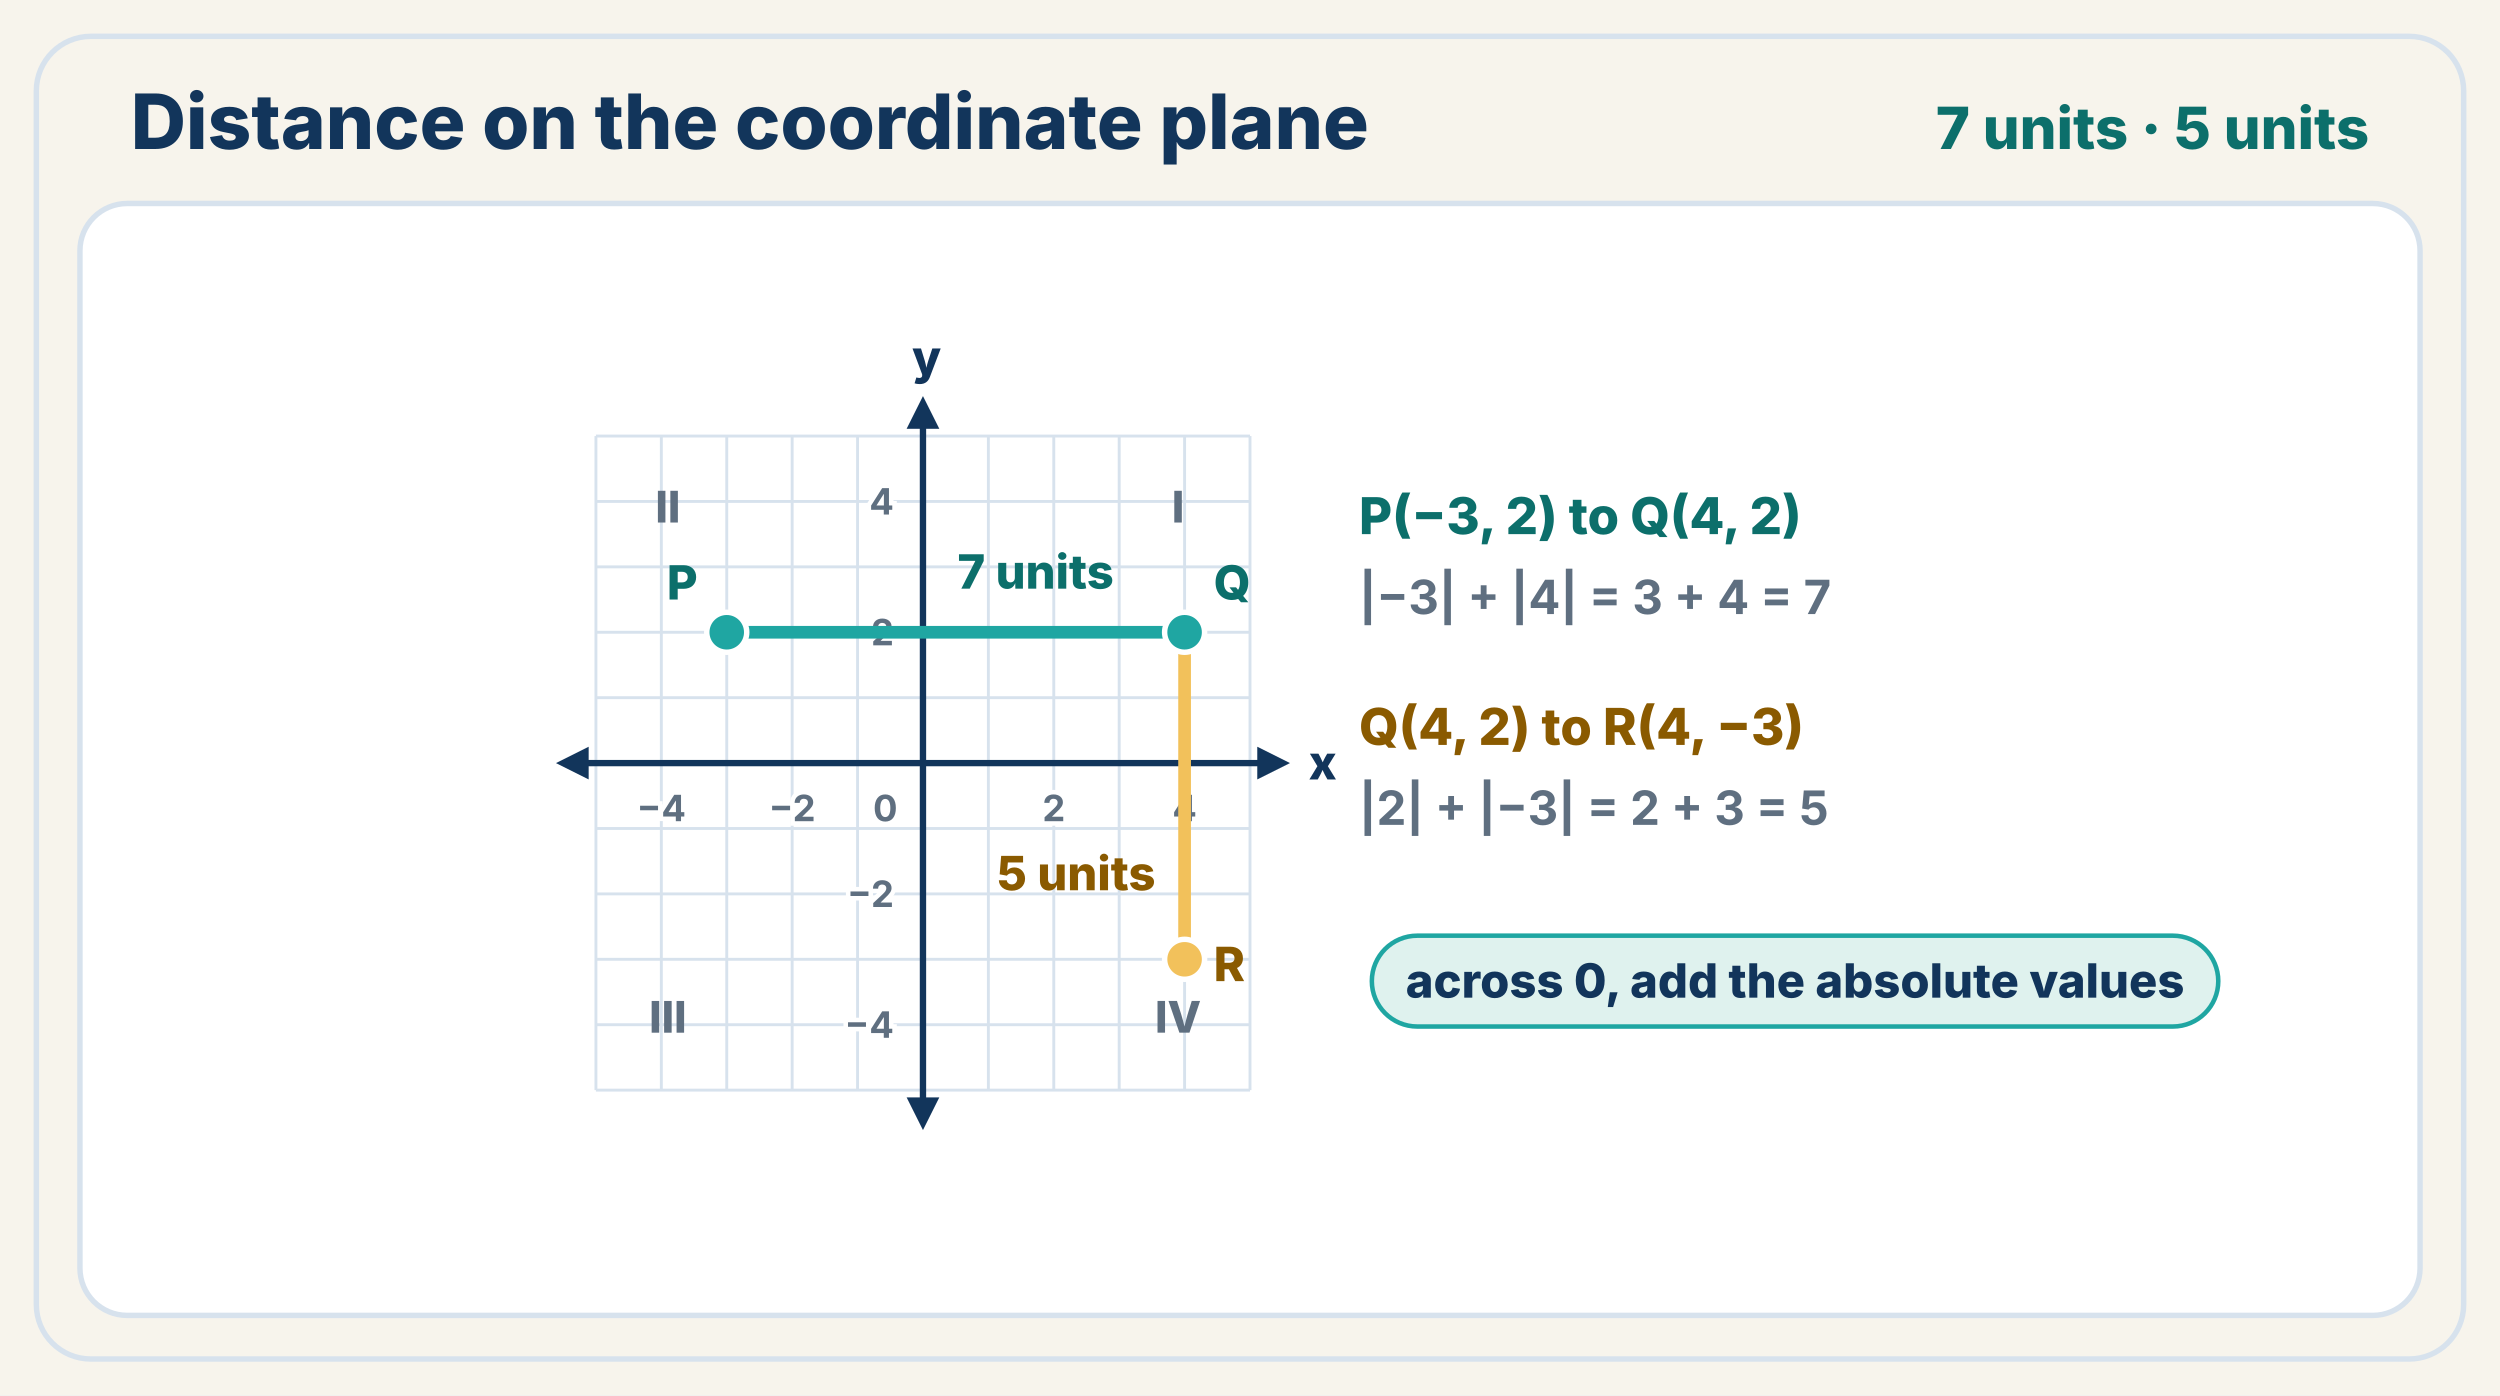
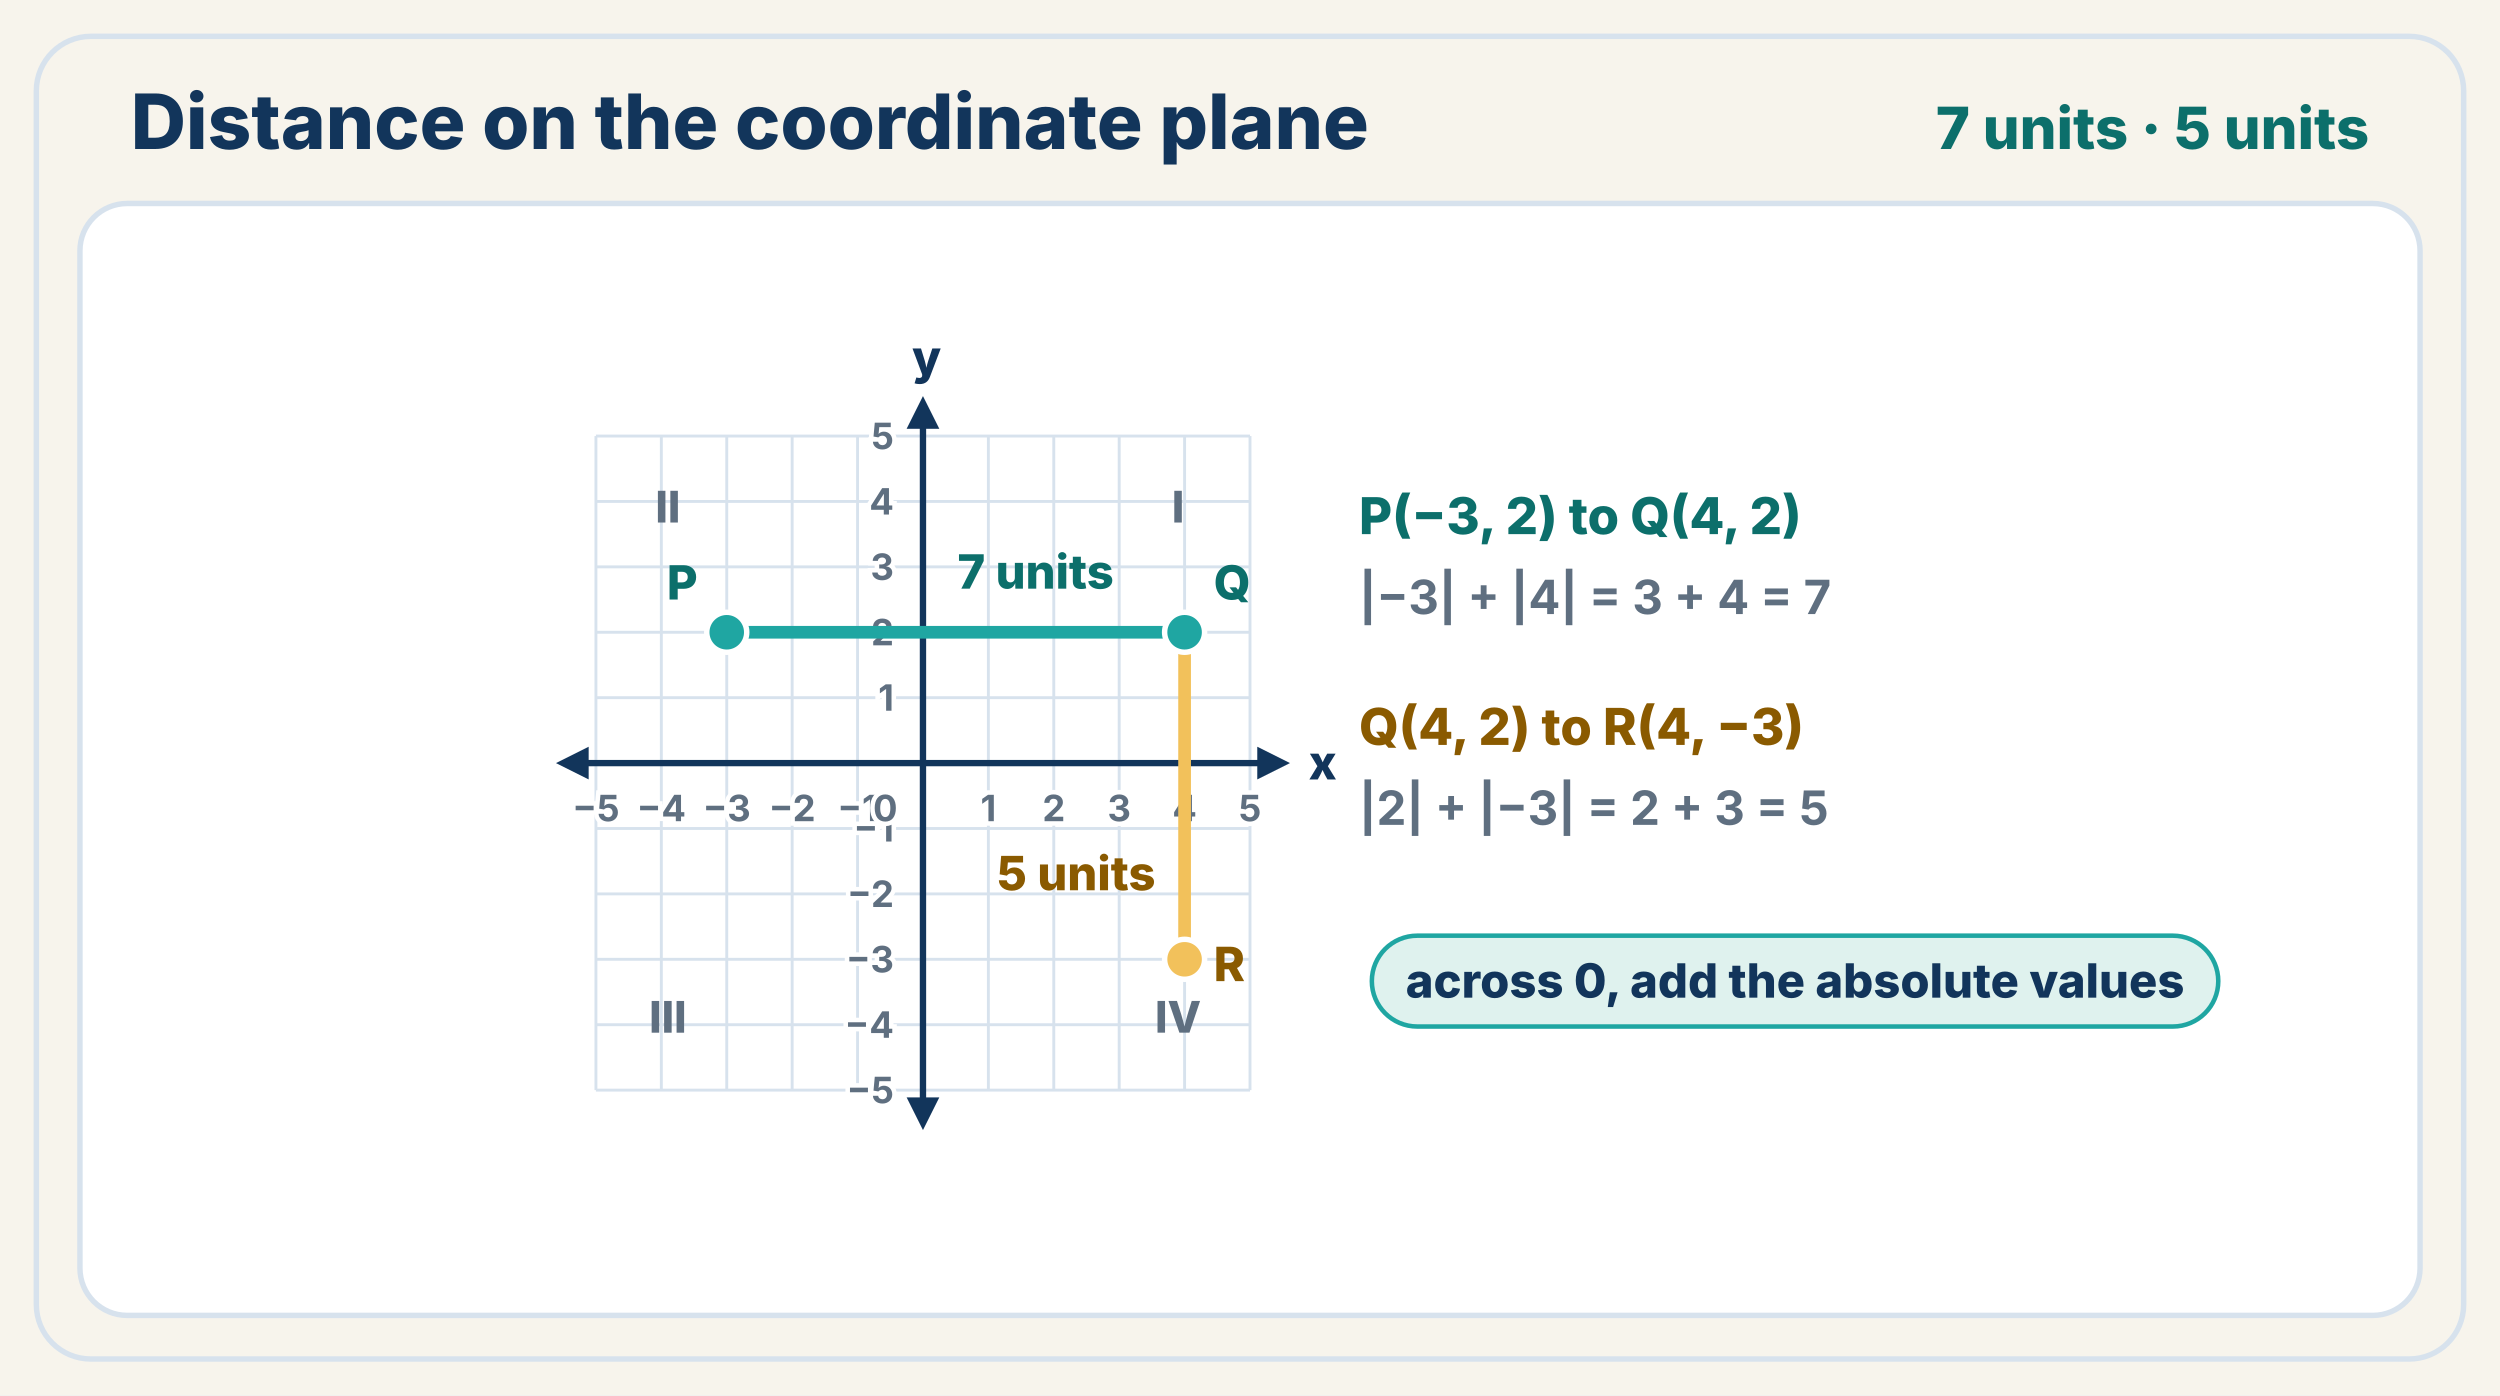
<svg xmlns="http://www.w3.org/2000/svg" viewBox="0 0 1376 768" width="1376" height="768" role="img" aria-labelledby="distance-content-title">
  <rect x="0" y="0" width="1376" height="768" rx="0" fill="#f7f4ec" />
  <rect x="20" y="20" width="1336" height="728" rx="30" fill="none" stroke="#d7e2ed" stroke-width="3" />
  <text x="72" y="82" font-family="Outfit, 'Hanken Grotesk', system-ui, -apple-system, 'Segoe UI', sans-serif" font-size="42" font-weight="800" fill="#12355b" text-anchor="start">Distance on the coordinate plane</text>
  <text x="1304" y="82" font-family="Outfit, 'Hanken Grotesk', system-ui, -apple-system, 'Segoe UI', sans-serif" font-size="32" font-weight="800" fill="#0c6f6b" text-anchor="end">7 units · 5 units</text>
  <rect x="44" y="112" width="1288" height="612" rx="26" fill="#ffffff" stroke="#d7e2ed" stroke-width="3" />
  <g transform="translate(88 190) scale(1)">
    <rect x="240" y="50" width="360" height="360" rx="0" fill="#ffffff" />
    <line x1="240" y1="50" x2="240" y2="410" stroke="#d7e2ed" stroke-width="1.6" stroke-linecap="butt" />
    <line x1="240" y1="410" x2="600" y2="410" stroke="#d7e2ed" stroke-width="1.6" stroke-linecap="butt" />
    <line x1="276" y1="50" x2="276" y2="410" stroke="#d7e2ed" stroke-width="1.6" stroke-linecap="butt" />
    <line x1="240" y1="374" x2="600" y2="374" stroke="#d7e2ed" stroke-width="1.6" stroke-linecap="butt" />
    <line x1="312" y1="50" x2="312" y2="410" stroke="#d7e2ed" stroke-width="1.6" stroke-linecap="butt" />
    <line x1="240" y1="338" x2="600" y2="338" stroke="#d7e2ed" stroke-width="1.6" stroke-linecap="butt" />
    <line x1="348" y1="50" x2="348" y2="410" stroke="#d7e2ed" stroke-width="1.6" stroke-linecap="butt" />
    <line x1="240" y1="302" x2="600" y2="302" stroke="#d7e2ed" stroke-width="1.6" stroke-linecap="butt" />
    <line x1="384" y1="50" x2="384" y2="410" stroke="#d7e2ed" stroke-width="1.6" stroke-linecap="butt" />
    <line x1="240" y1="266" x2="600" y2="266" stroke="#d7e2ed" stroke-width="1.6" stroke-linecap="butt" />
    <line x1="420" y1="50" x2="420" y2="410" stroke="#d7e2ed" stroke-width="0.1" stroke-linecap="butt" />
    <line x1="240" y1="230" x2="600" y2="230" stroke="#d7e2ed" stroke-width="0.1" stroke-linecap="butt" />
    <line x1="456" y1="50" x2="456" y2="410" stroke="#d7e2ed" stroke-width="1.6" stroke-linecap="butt" />
    <line x1="240" y1="194" x2="600" y2="194" stroke="#d7e2ed" stroke-width="1.6" stroke-linecap="butt" />
    <line x1="492" y1="50" x2="492" y2="410" stroke="#d7e2ed" stroke-width="1.6" stroke-linecap="butt" />
    <line x1="240" y1="158" x2="600" y2="158" stroke="#d7e2ed" stroke-width="1.6" stroke-linecap="butt" />
    <line x1="528" y1="50" x2="528" y2="410" stroke="#d7e2ed" stroke-width="1.6" stroke-linecap="butt" />
    <line x1="240" y1="122" x2="600" y2="122" stroke="#d7e2ed" stroke-width="1.6" stroke-linecap="butt" />
    <line x1="564" y1="50" x2="564" y2="410" stroke="#d7e2ed" stroke-width="1.6" stroke-linecap="butt" />
    <line x1="240" y1="86" x2="600" y2="86" stroke="#d7e2ed" stroke-width="1.6" stroke-linecap="butt" />
    <line x1="600" y1="50" x2="600" y2="410" stroke="#d7e2ed" stroke-width="1.6" stroke-linecap="butt" />
    <line x1="240" y1="50" x2="600" y2="50" stroke="#d7e2ed" stroke-width="1.6" stroke-linecap="butt" />
    <line x1="226" y1="230" x2="614" y2="230" stroke="#12355b" stroke-width="3.5" stroke-linecap="round" />
    <line x1="420" y1="36" x2="420" y2="424" stroke="#12355b" stroke-width="3.5" stroke-linecap="round" />
    <polygon points="622,230 604,221 604,239" fill="#12355b" />
    <polygon points="218,230 236,221 236,239" fill="#12355b" />
    <polygon points="420,28 411,46 429,46" fill="#12355b" />
    <polygon points="420,432 411,414 429,414" fill="#12355b" />
+     <text x="240" y="262" font-family="Outfit, 'Hanken Grotesk', system-ui, -apple-system, 'Segoe UI', sans-serif" font-size="20" font-weight="700" fill="#5f6f80" text-anchor="middle" stroke="#ffffff" stroke-width="5" paint-order="stroke">−5</text>
+     <text x="404" y="417.2" font-family="Outfit, 'Hanken Grotesk', system-ui, -apple-system, 'Segoe UI', sans-serif" font-size="20" font-weight="700" fill="#5f6f80" text-anchor="end" stroke="#ffffff" stroke-width="5" paint-order="stroke">−5</text>
    <text x="276" y="262" font-family="Outfit, 'Hanken Grotesk', system-ui, -apple-system, 'Segoe UI', sans-serif" font-size="20" font-weight="700" fill="#5f6f80" text-anchor="middle" stroke="#ffffff" stroke-width="5" paint-order="stroke">−4</text>
    <text x="404" y="381.2" font-family="Outfit, 'Hanken Grotesk', system-ui, -apple-system, 'Segoe UI', sans-serif" font-size="20" font-weight="700" fill="#5f6f80" text-anchor="end" stroke="#ffffff" stroke-width="5" paint-order="stroke">−4</text>
+     <text x="312" y="262" font-family="Outfit, 'Hanken Grotesk', system-ui, -apple-system, 'Segoe UI', sans-serif" font-size="20" font-weight="700" fill="#5f6f80" text-anchor="middle" stroke="#ffffff" stroke-width="5" paint-order="stroke">−3</text>
+     <text x="404" y="345.2" font-family="Outfit, 'Hanken Grotesk', system-ui, -apple-system, 'Segoe UI', sans-serif" font-size="20" font-weight="700" fill="#5f6f80" text-anchor="end" stroke="#ffffff" stroke-width="5" paint-order="stroke">−3</text>
    <text x="348" y="262" font-family="Outfit, 'Hanken Grotesk', system-ui, -apple-system, 'Segoe UI', sans-serif" font-size="20" font-weight="700" fill="#5f6f80" text-anchor="middle" stroke="#ffffff" stroke-width="5" paint-order="stroke">−2</text>
    <text x="404" y="309.2" font-family="Outfit, 'Hanken Grotesk', system-ui, -apple-system, 'Segoe UI', sans-serif" font-size="20" font-weight="700" fill="#5f6f80" text-anchor="end" stroke="#ffffff" stroke-width="5" paint-order="stroke">−2</text>
+     <text x="384" y="262" font-family="Outfit, 'Hanken Grotesk', system-ui, -apple-system, 'Segoe UI', sans-serif" font-size="20" font-weight="700" fill="#5f6f80" text-anchor="middle" stroke="#ffffff" stroke-width="5" paint-order="stroke">−1</text>
+     <text x="404" y="273.2" font-family="Outfit, 'Hanken Grotesk', system-ui, -apple-system, 'Segoe UI', sans-serif" font-size="20" font-weight="700" fill="#5f6f80" text-anchor="end" stroke="#ffffff" stroke-width="5" paint-order="stroke">−1</text>
+     <text x="456" y="262" font-family="Outfit, 'Hanken Grotesk', system-ui, -apple-system, 'Segoe UI', sans-serif" font-size="20" font-weight="700" fill="#5f6f80" text-anchor="middle" stroke="#ffffff" stroke-width="5" paint-order="stroke">1</text>
+     <text x="404" y="201.2" font-family="Outfit, 'Hanken Grotesk', system-ui, -apple-system, 'Segoe UI', sans-serif" font-size="20" font-weight="700" fill="#5f6f80" text-anchor="end" stroke="#ffffff" stroke-width="5" paint-order="stroke">1</text>
    <text x="492" y="262" font-family="Outfit, 'Hanken Grotesk', system-ui, -apple-system, 'Segoe UI', sans-serif" font-size="20" font-weight="700" fill="#5f6f80" text-anchor="middle" stroke="#ffffff" stroke-width="5" paint-order="stroke">2</text>
    <text x="404" y="165.2" font-family="Outfit, 'Hanken Grotesk', system-ui, -apple-system, 'Segoe UI', sans-serif" font-size="20" font-weight="700" fill="#5f6f80" text-anchor="end" stroke="#ffffff" stroke-width="5" paint-order="stroke">2</text>
+     <text x="528" y="262" font-family="Outfit, 'Hanken Grotesk', system-ui, -apple-system, 'Segoe UI', sans-serif" font-size="20" font-weight="700" fill="#5f6f80" text-anchor="middle" stroke="#ffffff" stroke-width="5" paint-order="stroke">3</text>
+     <text x="404" y="129.2" font-family="Outfit, 'Hanken Grotesk', system-ui, -apple-system, 'Segoe UI', sans-serif" font-size="20" font-weight="700" fill="#5f6f80" text-anchor="end" stroke="#ffffff" stroke-width="5" paint-order="stroke">3</text>
    <text x="564" y="262" font-family="Outfit, 'Hanken Grotesk', system-ui, -apple-system, 'Segoe UI', sans-serif" font-size="20" font-weight="700" fill="#5f6f80" text-anchor="middle" stroke="#ffffff" stroke-width="5" paint-order="stroke">4</text>
    <text x="404" y="93.2" font-family="Outfit, 'Hanken Grotesk', system-ui, -apple-system, 'Segoe UI', sans-serif" font-size="20" font-weight="700" fill="#5f6f80" text-anchor="end" stroke="#ffffff" stroke-width="5" paint-order="stroke">4</text>
+     <text x="600" y="262" font-family="Outfit, 'Hanken Grotesk', system-ui, -apple-system, 'Segoe UI', sans-serif" font-size="20" font-weight="700" fill="#5f6f80" text-anchor="middle" stroke="#ffffff" stroke-width="5" paint-order="stroke">5</text>
+     <text x="404" y="57.2" font-family="Outfit, 'Hanken Grotesk', system-ui, -apple-system, 'Segoe UI', sans-serif" font-size="20" font-weight="700" fill="#5f6f80" text-anchor="end" stroke="#ffffff" stroke-width="5" paint-order="stroke">5</text>
    <text x="406" y="262" font-family="Outfit, 'Hanken Grotesk', system-ui, -apple-system, 'Segoe UI', sans-serif" font-size="20" font-weight="700" fill="#5f6f80" text-anchor="end" stroke="#ffffff" stroke-width="5" paint-order="stroke">0</text>
    <text x="640" y="239" font-family="Outfit, 'Hanken Grotesk', system-ui, -apple-system, 'Segoe UI', sans-serif" font-size="26" font-weight="800" fill="#12355b" text-anchor="middle">x</text>
    <text x="422" y="16" font-family="Outfit, 'Hanken Grotesk', system-ui, -apple-system, 'Segoe UI', sans-serif" font-size="26" font-weight="800" fill="#12355b" text-anchor="middle">y</text>
    <text x="560.4" y="97.6" font-family="Outfit, 'Hanken Grotesk', system-ui, -apple-system, 'Segoe UI', sans-serif" font-size="24" font-weight="800" fill="#5f6f80" text-anchor="middle">I</text>
    <text x="279.6" y="97.6" font-family="Outfit, 'Hanken Grotesk', system-ui, -apple-system, 'Segoe UI', sans-serif" font-size="24" font-weight="800" fill="#5f6f80" text-anchor="middle">II</text>
    <text x="279.6" y="378.4" font-family="Outfit, 'Hanken Grotesk', system-ui, -apple-system, 'Segoe UI', sans-serif" font-size="24" font-weight="800" fill="#5f6f80" text-anchor="middle">III</text>
    <text x="560.4" y="378.4" font-family="Outfit, 'Hanken Grotesk', system-ui, -apple-system, 'Segoe UI', sans-serif" font-size="24" font-weight="800" fill="#5f6f80" text-anchor="middle">IV</text>
    <line x1="312" y1="158" x2="564" y2="158" stroke="#1fa6a2" stroke-width="7" stroke-linecap="round" />
    <line x1="564" y1="158" x2="564" y2="338" stroke="#f2c15b" stroke-width="7" stroke-linecap="round" />
    <circle cx="312" cy="158" r="11" fill="#1fa6a2" stroke="#ffffff" stroke-width="3" />
    <text x="296" y="140" font-family="Outfit, 'Hanken Grotesk', system-ui, -apple-system, 'Segoe UI', sans-serif" font-size="26" font-weight="800" fill="#0c6f6b" text-anchor="end">P</text>
    <circle cx="564" cy="158" r="11" fill="#1fa6a2" stroke="#ffffff" stroke-width="3" />
    <text x="580" y="140" font-family="Outfit, 'Hanken Grotesk', system-ui, -apple-system, 'Segoe UI', sans-serif" font-size="26" font-weight="800" fill="#0c6f6b" text-anchor="start">Q</text>
    <circle cx="564" cy="338" r="11" fill="#f2c15b" stroke="#ffffff" stroke-width="3" />
    <text x="580" y="350" font-family="Outfit, 'Hanken Grotesk', system-ui, -apple-system, 'Segoe UI', sans-serif" font-size="26" font-weight="800" fill="#8a5a00" text-anchor="start">R</text>
    <text x="482" y="134" font-family="Outfit, 'Hanken Grotesk', system-ui, -apple-system, 'Segoe UI', sans-serif" font-size="26" font-weight="800" fill="#0c6f6b" text-anchor="middle">7 units</text>
    <text x="548" y="300" font-family="Outfit, 'Hanken Grotesk', system-ui, -apple-system, 'Segoe UI', sans-serif" font-size="26" font-weight="800" fill="#8a5a00" text-anchor="end">5 units</text>
    <text x="660" y="104" font-family="Outfit, 'Hanken Grotesk', system-ui, -apple-system, 'Segoe UI', sans-serif" font-size="28" font-weight="800" fill="#0c6f6b" text-anchor="start">P(−3, 2) to Q(4, 2)</text>
    <text x="660" y="148" font-family="Outfit, 'Hanken Grotesk', system-ui, -apple-system, 'Segoe UI', sans-serif" font-size="26" font-weight="700" fill="#5f6f80" text-anchor="start">|−3| + |4| = 3 + 4 = 7</text>
    <text x="660" y="220" font-family="Outfit, 'Hanken Grotesk', system-ui, -apple-system, 'Segoe UI', sans-serif" font-size="28" font-weight="800" fill="#8a5a00" text-anchor="start">Q(4, 2) to R(4, −3)</text>
    <text x="660" y="264" font-family="Outfit, 'Hanken Grotesk', system-ui, -apple-system, 'Segoe UI', sans-serif" font-size="26" font-weight="700" fill="#5f6f80" text-anchor="start">|2| + |−3| = 2 + 3 = 5</text>
    <rect x="667.06" y="325" width="465.88" height="50" rx="25" fill="#dff2ee" stroke="#1fa6a2" stroke-width="2.5" />
    <text x="900" y="359.1" font-family="Outfit, 'Hanken Grotesk', system-ui, -apple-system, 'Segoe UI', sans-serif" font-size="26" font-weight="800" fill="#12355b" text-anchor="middle">across 0, add the absolute values</text>
  </g>
</svg>
